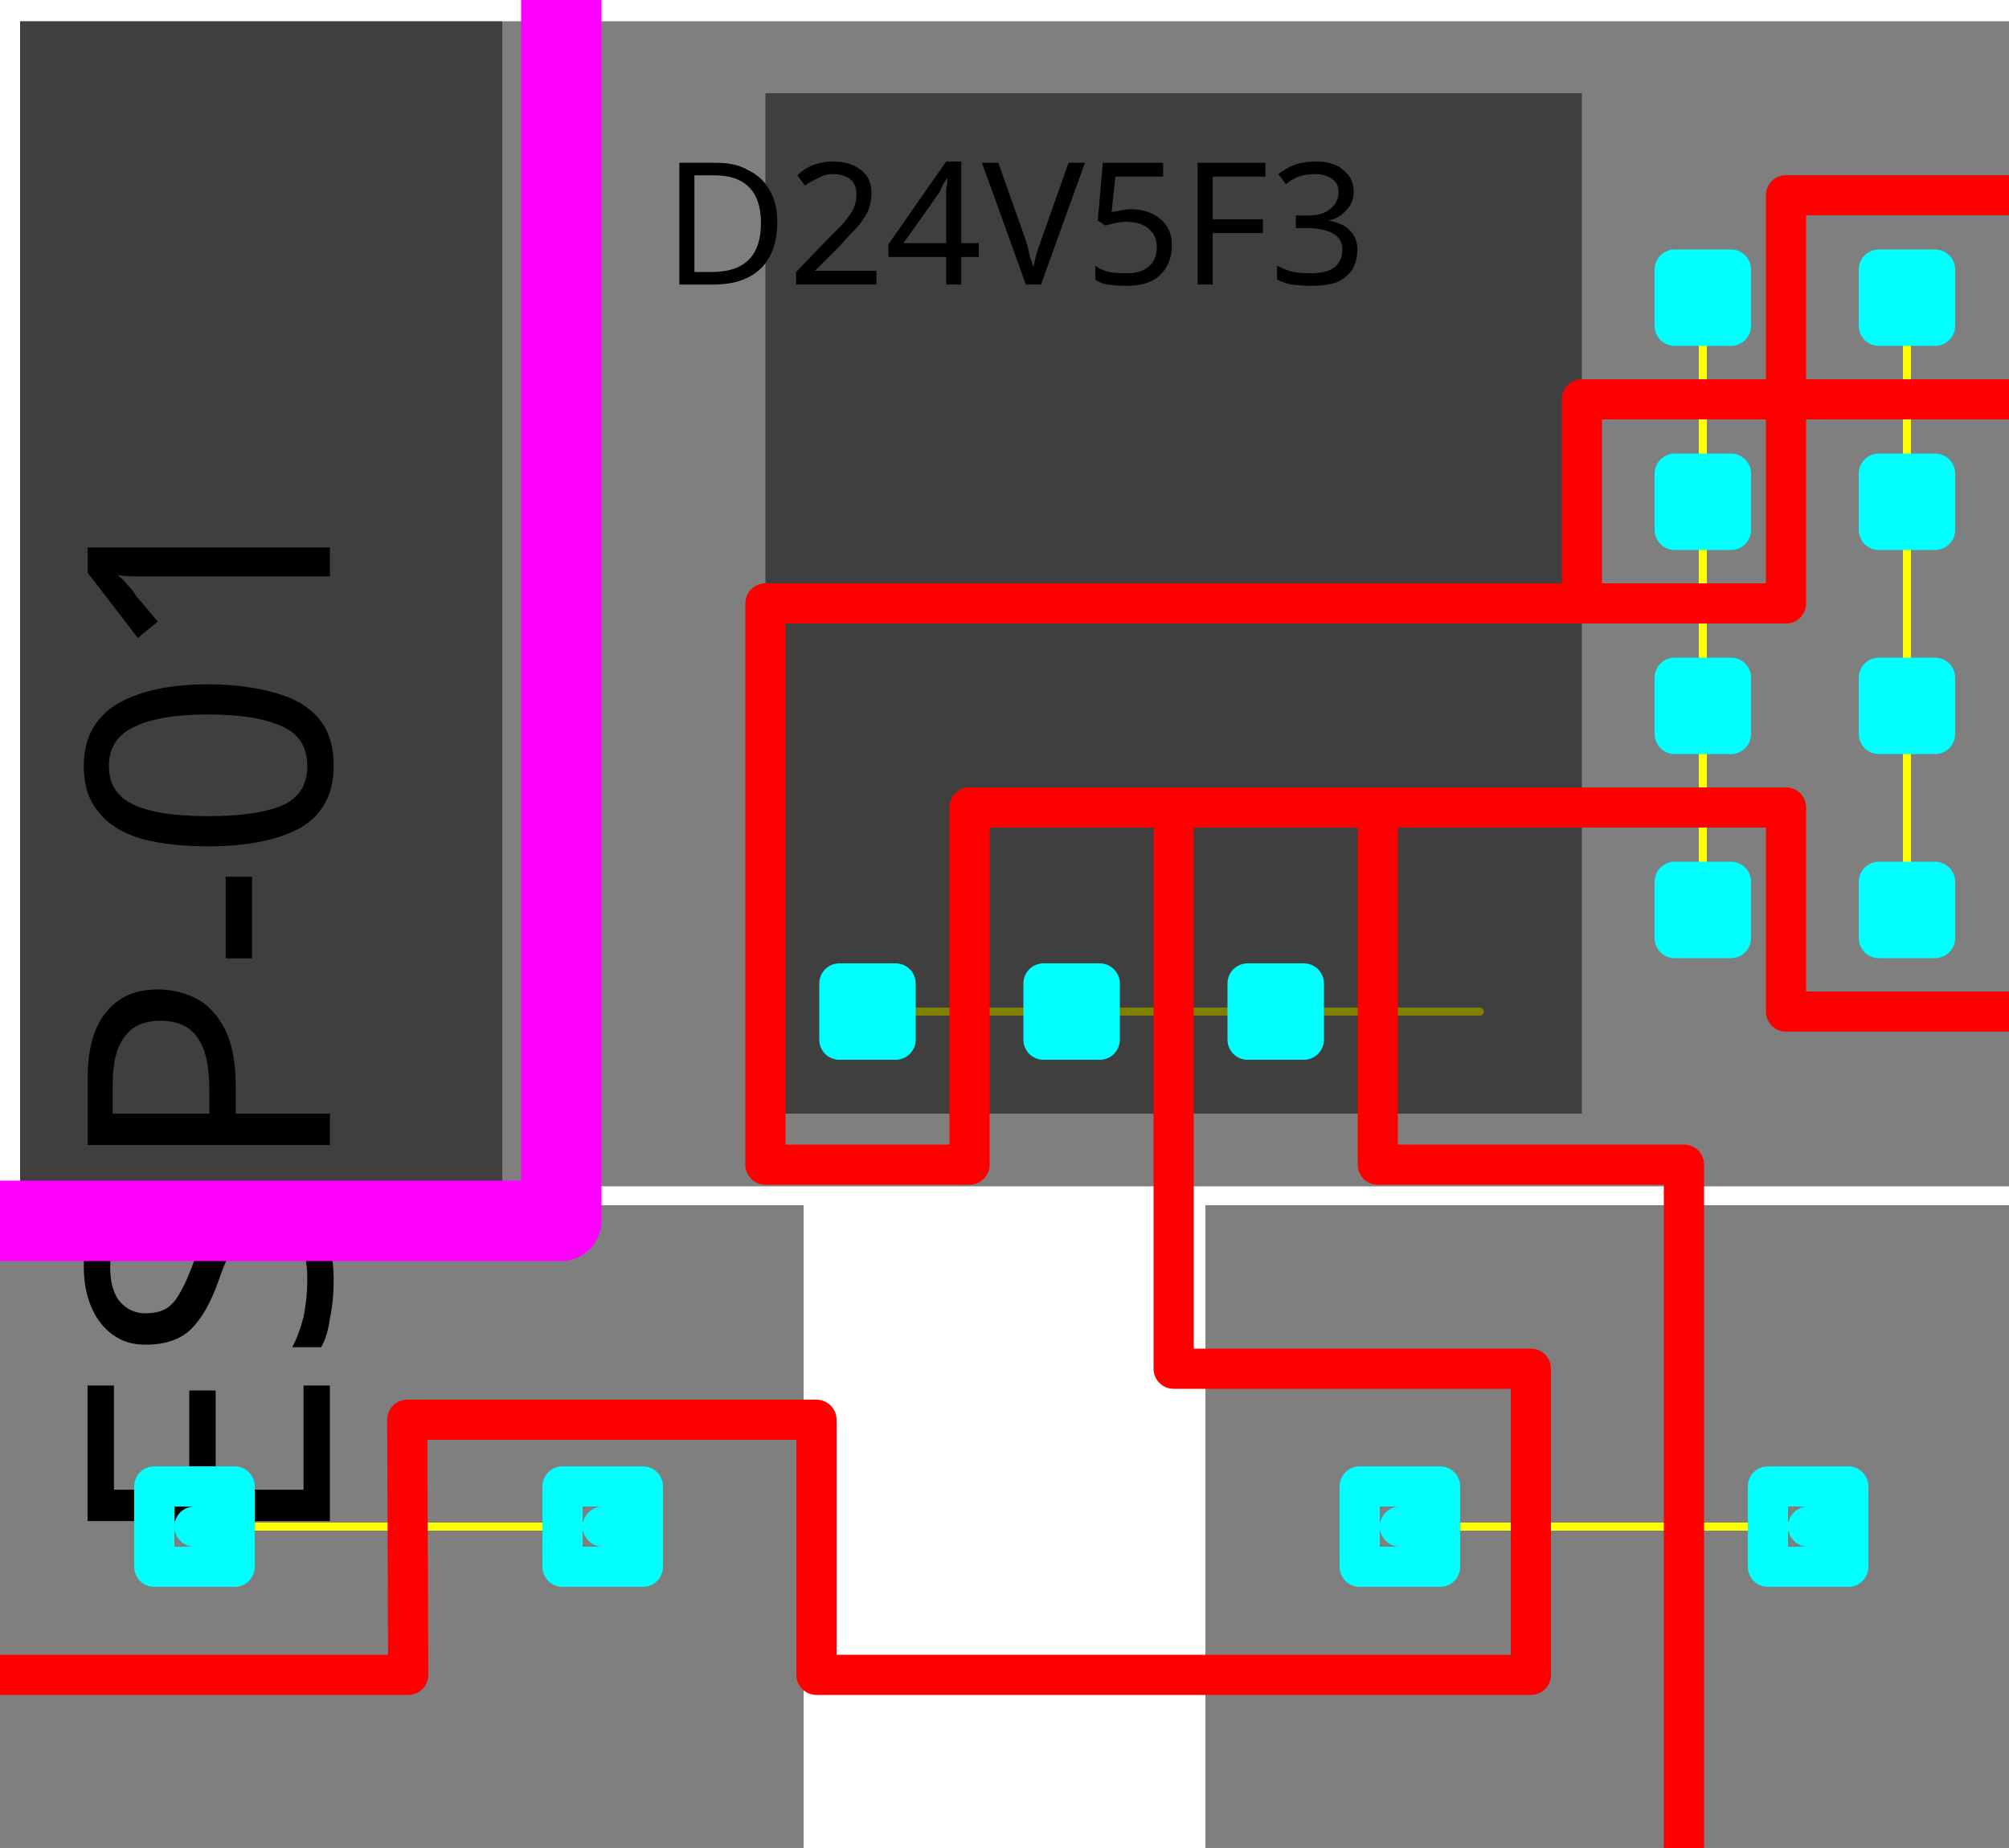
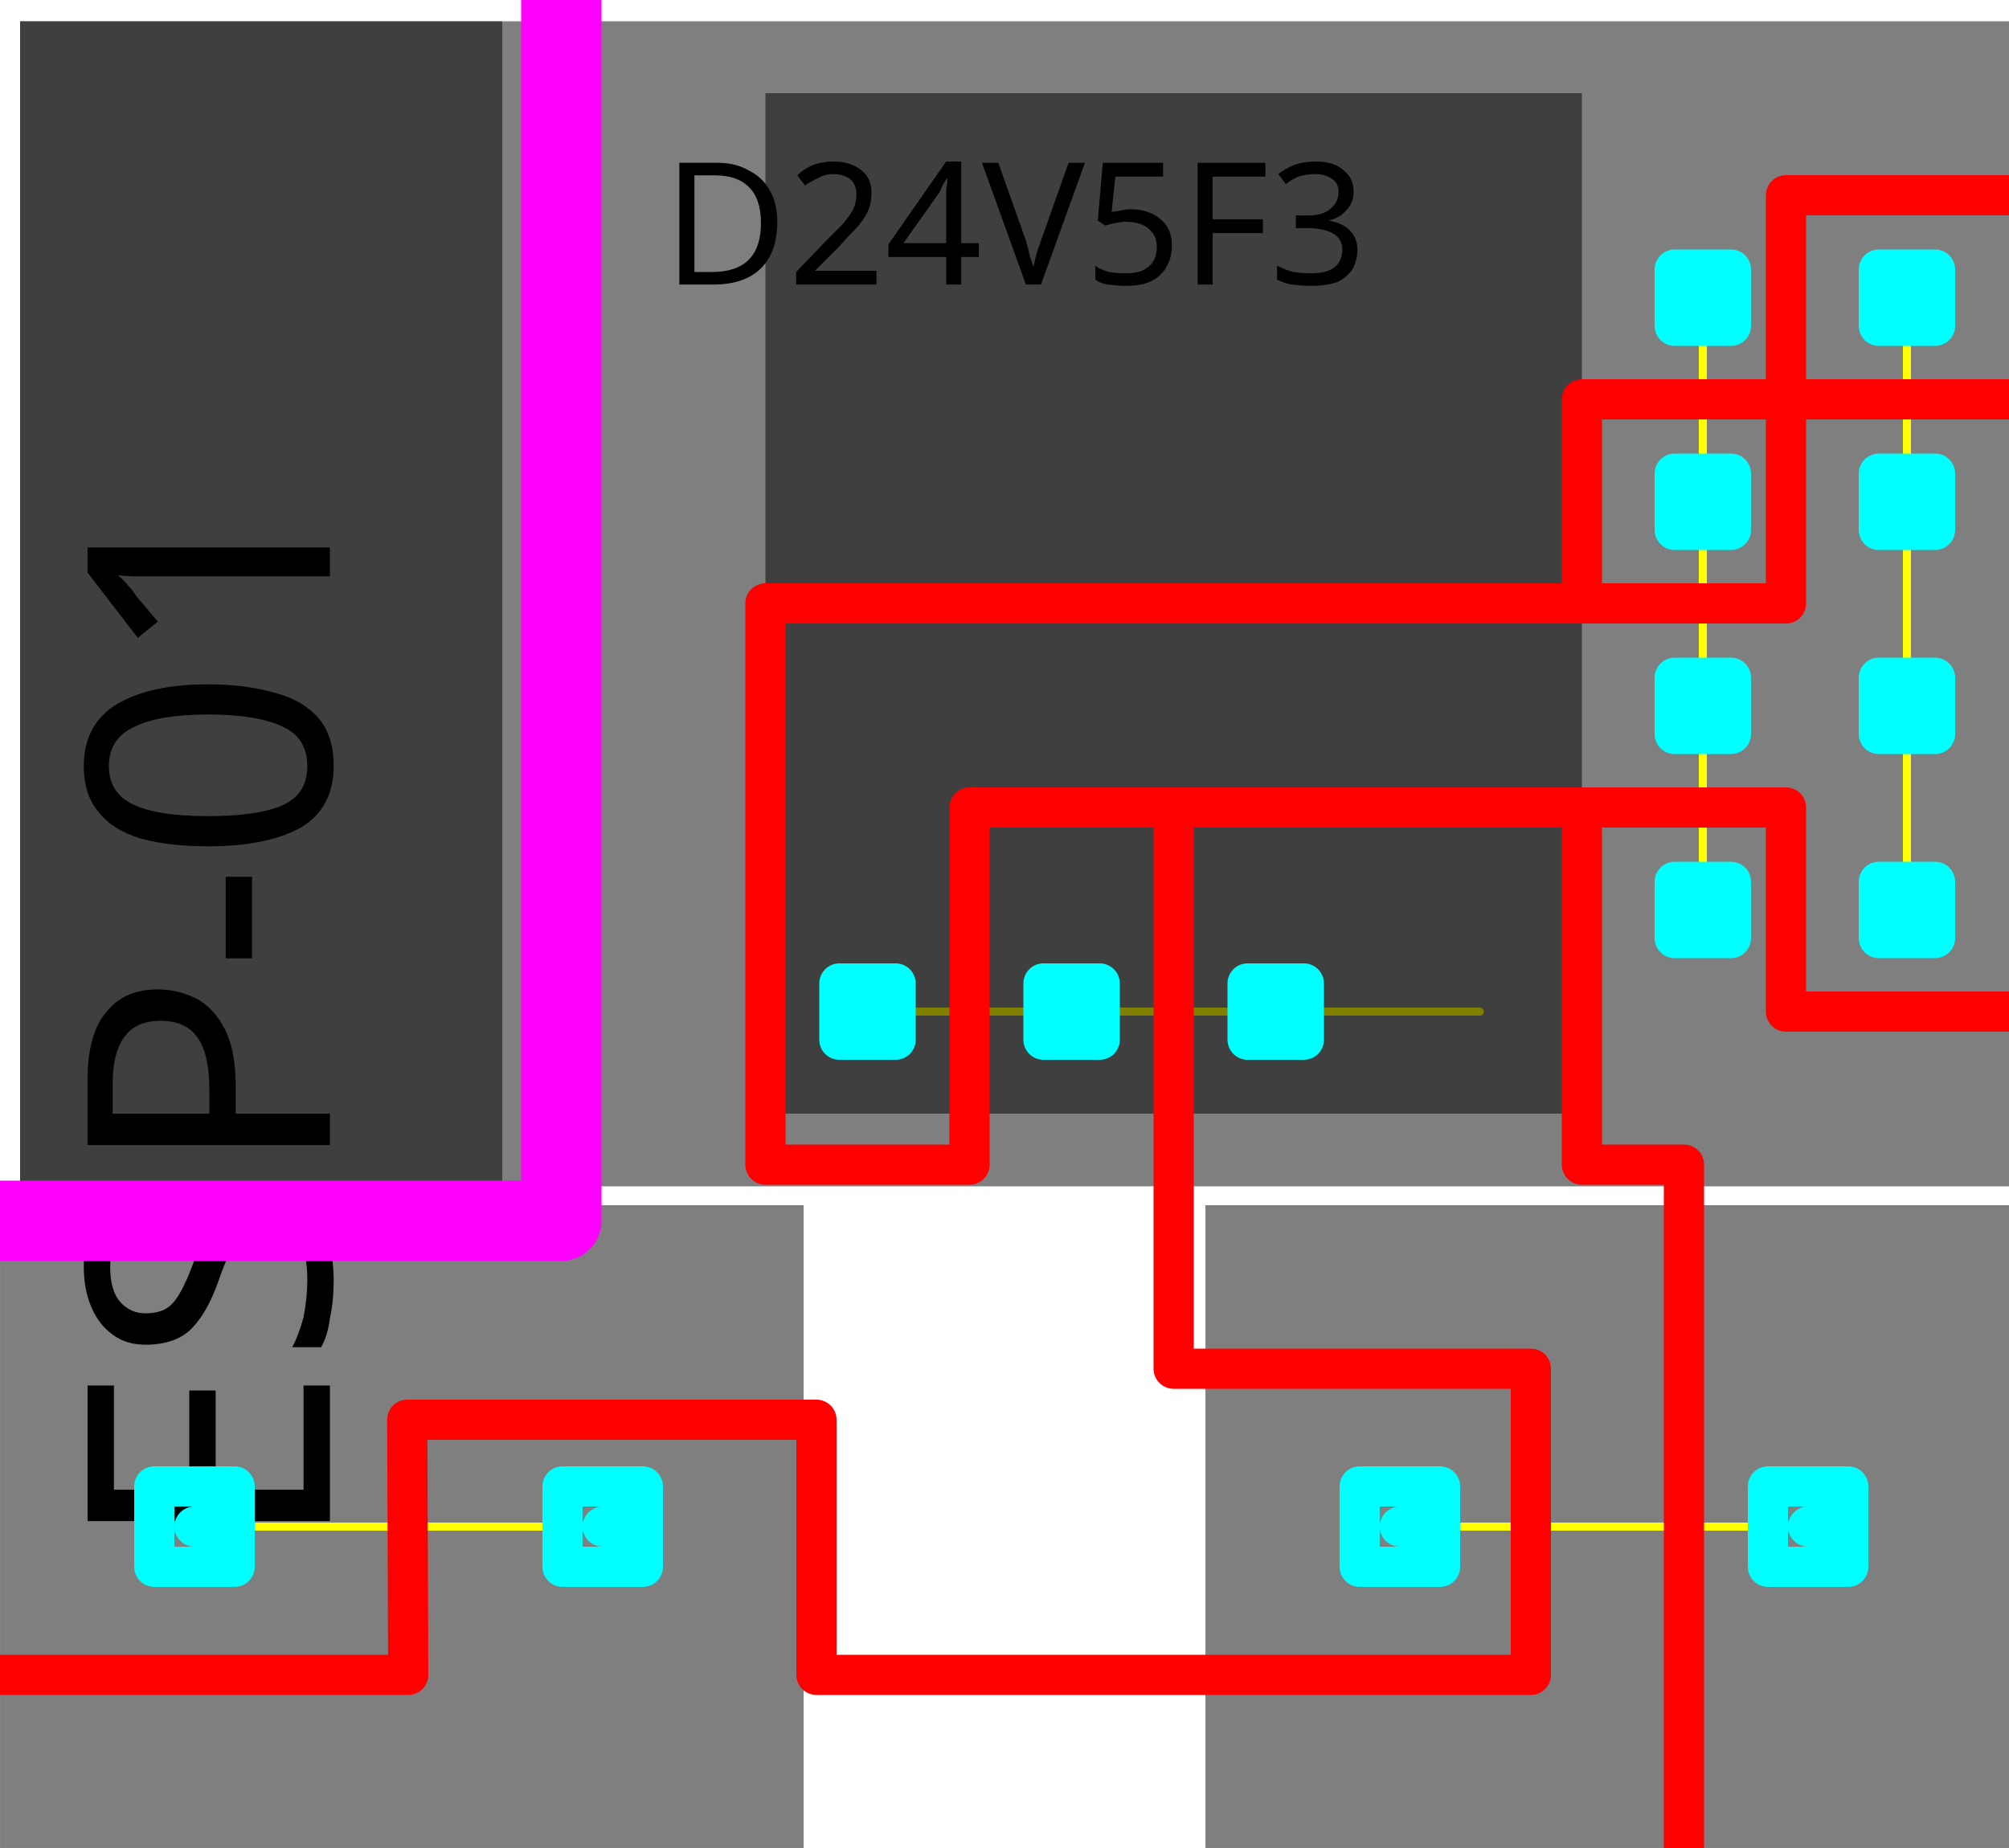
<svg xmlns="http://www.w3.org/2000/svg" width="25mm" height="23mm" viewBox="0 0 25 23" version="1.1" id="svg926">
  <defs id="defs920" />
  <g id="layer6" style="display:inline;opacity:1" transform="translate(5.175,18.25499)">
    <g transform="translate(-16.45163,-142.5503)" id="layer1" style="">
      <rect y="139.295" x="26.277" height="8" width="10" id="rect817" style="opacity:1;fill:#000000;fill-opacity:0.502;fill-rule:evenodd;stroke:none;stroke-width:0.5;stroke-linecap:round;stroke-linejoin:round;stroke-miterlimit:4;stroke-dasharray:none;stroke-dashoffset:0;stroke-opacity:1" />
      <path id="path818" d="m 28.777,143.295 h 5" style="opacity:1;fill:none;fill-opacity:0.502;fill-rule:evenodd;stroke:#ffff00;stroke-width:0.1;stroke-linecap:round;stroke-linejoin:round;stroke-miterlimit:4;stroke-dasharray:none;stroke-dashoffset:0;stroke-opacity:1" />
    </g>
    <g id="g921" transform="translate(-31.45163,-142.5503)" style="">
      <rect style="opacity:1;fill:#000000;fill-opacity:0.502;fill-rule:evenodd;stroke:none;stroke-width:0.5;stroke-linecap:round;stroke-linejoin:round;stroke-miterlimit:4;stroke-dasharray:none;stroke-dashoffset:0;stroke-opacity:1" id="rect917" width="10" height="8" x="26.277" y="139.295" />
      <path style="opacity:1;fill:none;fill-opacity:0.502;fill-rule:evenodd;stroke:#ffff00;stroke-width:0.1;stroke-linecap:round;stroke-linejoin:round;stroke-miterlimit:4;stroke-dasharray:none;stroke-dashoffset:0;stroke-opacity:1" d="m 28.777,143.295 h 5" id="path919" />
    </g>
    <g transform="translate(-8.349999,-105.815)" id="layer1-3" style="">
      <rect y="88.72" x="12.7" height="12.7" width="10.16" id="rect817-9" style="opacity:1;fill:#000000;fill-opacity:0.502;fill-rule:evenodd;stroke:none;stroke-width:0.1;stroke-linecap:round;stroke-linejoin:round;stroke-miterlimit:4;stroke-dasharray:none;stroke-dashoffset:0;stroke-opacity:1" />
      <path id="path831" d="m 13.97,100.15 h 2.54 2.54 2.54" style="opacity:1;fill:none;fill-opacity:0.502;fill-rule:evenodd;stroke:#ffff00;stroke-width:0.1;stroke-linecap:round;stroke-linejoin:round;stroke-miterlimit:4;stroke-dasharray:none;stroke-dashoffset:0;stroke-opacity:1" />
      <text id="text835" y="91.103" x="17.734" style="font-style:normal;font-variant:normal;font-weight:normal;font-stretch:normal;font-size:2.117px;line-height:125%;font-family:Raleway;-inkscape-font-specification:'Raleway, Normal';font-variant-ligatures:normal;font-variant-caps:normal;font-variant-numeric:normal;font-feature-settings:normal;text-align:center;letter-spacing:0px;word-spacing:0px;writing-mode:lr-tb;text-anchor:middle;fill:#000000;fill-opacity:1;stroke:none;stroke-width:0.265px;stroke-linecap:butt;stroke-linejoin:miter;stroke-opacity:1" xml:space="preserve">
        <tspan style="font-style:normal;font-variant:normal;font-weight:normal;font-stretch:normal;font-size:2.117px;font-family:Raleway;-inkscape-font-specification:'Raleway, Normal';font-variant-ligatures:normal;font-variant-caps:normal;font-variant-numeric:normal;font-feature-settings:normal;text-align:center;writing-mode:lr-tb;text-anchor:middle;stroke-width:0.265px" y="91.103" x="17.734" id="tspan833">D24V5F3</tspan>
      </text>
    </g>
    <g transform="translate(0.235,0.2700022)" style="display:inline;opacity:1" id="layer6-2">
      <g id="g832">
        <rect y="-5.16" x="-18.26" height="24.75" width="14.5" id="rect934-4" style="opacity:1;fill:#000000;fill-opacity:0.502;fill-rule:evenodd;stroke:none;stroke-width:1;stroke-linecap:round;stroke-linejoin:round;stroke-miterlimit:4;stroke-dasharray:none;stroke-dashoffset:0;stroke-opacity:1" transform="matrix(0,1,1,0,0,0)" />
        <text xml:space="preserve" style="font-style:normal;font-variant:normal;font-weight:normal;font-stretch:normal;font-size:4.233px;line-height:125%;font-family:Raleway;-inkscape-font-specification:'Raleway, Normal';font-variant-ligatures:normal;font-variant-caps:normal;font-variant-numeric:normal;font-feature-settings:normal;text-align:center;letter-spacing:0px;word-spacing:0px;writing-mode:lr-tb;text-anchor:middle;fill:#000000;fill-opacity:1;stroke:none;stroke-width:0.265px;stroke-linecap:butt;stroke-linejoin:miter;stroke-opacity:1" x="10.863" y="-1.306" id="text892-8" transform="rotate(-90)">
          <tspan id="tspan890-3" x="10.863" y="-1.306" style="font-style:normal;font-variant:normal;font-weight:normal;font-stretch:normal;font-size:4.233px;font-family:Raleway;-inkscape-font-specification:'Raleway, Normal';font-variant-ligatures:normal;font-variant-caps:normal;font-variant-numeric:normal;font-feature-settings:normal;text-align:center;writing-mode:lr-tb;text-anchor:middle;stroke-width:0.265px">ESP-01</tspan>
        </text>
        <path style="opacity:1;fill:none;fill-opacity:0.502;fill-rule:evenodd;stroke:#ffff00;stroke-width:0.1;stroke-linecap:round;stroke-linejoin:round;stroke-miterlimit:4;stroke-dasharray:none;stroke-dashoffset:0;stroke-opacity:1" d="m 18.32,-14.82 v 2.54 2.54 2.54" id="path822-9" />
        <path id="path824-0" d="m 15.78,-14.82 v 2.54 2.54 2.54" style="opacity:1;fill:none;fill-opacity:0.502;fill-rule:evenodd;stroke:#ffff00;stroke-width:0.1;stroke-linecap:round;stroke-linejoin:round;stroke-miterlimit:4;stroke-dasharray:none;stroke-dashoffset:0;stroke-opacity:1" />
        <rect transform="matrix(0,1,1,0,0,0)" style="opacity:1;fill:#000000;fill-opacity:0.502;fill-rule:evenodd;stroke:none;stroke-width:1;stroke-linecap:round;stroke-linejoin:round;stroke-miterlimit:4;stroke-dasharray:none;stroke-dashoffset:0;stroke-opacity:1" id="rect822" width="14.5" height="6" x="-18.26" y="-5.16" />
      </g>
    </g>
  </g>
  <g id="layer3" style="display:inline" transform="translate(5.175,18.25499)">
    <path style="opacity:1;fill:none;fill-opacity:0.502;fill-rule:evenodd;stroke:#ff00ff;stroke-width:1;stroke-linecap:round;stroke-linejoin:round;stroke-miterlimit:4;stroke-dasharray:none;stroke-dashoffset:0;stroke-opacity:1" d="m 20.325,-18.755 -18.515,0 V -3.061 H -5.675 V 5.245 H 20.325 Z" id="path852" />
  </g>
  <g id="layer7" style="display:inline" transform="translate(5.175,18.25499)">
-     <path id="path880" style="opacity:1;fill:none;fill-opacity:0.502;fill-rule:evenodd;stroke:#ff0000;stroke-width:0.5;stroke-linecap:round;stroke-linejoin:round;stroke-miterlimit:4;stroke-dasharray:none;stroke-dashoffset:0;stroke-opacity:1" d="m 11.97,-8.205 v 4.445 l 3.81,0 v 9.525 m -6.35,-13.97 5e-7,6.985 4.445,0 v 3.81 l -8.89,9e-7 v -3.175 l -5.092,1.5e-7 0.012,3.175 H -6.445 M 20.86,-15.825 h -3.81 v 5.08 h -2.54 v 0 m 6.35,-2.54 h -6.35 v 2.54 l -10.16,0 2e-7,6.985 h 2.54 l -2e-7,-4.445 10.16,0 v 2.54 h 3.81" />
+     <path id="path880" style="opacity:1;fill:none;fill-opacity:0.502;fill-rule:evenodd;stroke:#ff0000;stroke-width:0.5;stroke-linecap:round;stroke-linejoin:round;stroke-miterlimit:4;stroke-dasharray:none;stroke-dashoffset:0;stroke-opacity:1" d="m 14.51,-8.205 v 4.445 l 1.27,2e-7 v 9.525 m -6.35,-13.97 5e-7,6.985 H 13.875 v 3.81 l -8.89,9e-7 v -3.175 l -5.092,1.5e-7 0.012,3.175 H -6.445 M 20.86,-15.825 h -3.81 v 5.08 h -2.54 v 0 m 6.35,-2.54 h -6.35 v 2.54 H 4.35 l 2e-7,6.985 h 2.54 l -2e-7,-4.445 H 17.05 v 2.54 h 3.81" />
    <text xml:space="preserve" style="font-style:normal;font-variant:normal;font-weight:normal;font-stretch:normal;font-size:2.117px;line-height:125%;font-family:Raleway;-inkscape-font-specification:'Raleway, Normal';font-variant-ligatures:normal;font-variant-caps:normal;font-variant-numeric:normal;font-feature-settings:normal;text-align:center;letter-spacing:0px;word-spacing:0px;writing-mode:lr-tb;text-anchor:middle;fill:#000000;fill-opacity:1;stroke:none;stroke-width:0.265px;stroke-linecap:butt;stroke-linejoin:miter;stroke-opacity:1" x="-2.817" y="8.164" id="text1062">
      <tspan id="tspan1060" x="-2.817" y="8.164" style="font-style:normal;font-variant:normal;font-weight:normal;font-stretch:normal;font-size:2.117px;font-family:Raleway;-inkscape-font-specification:'Raleway, Normal';font-variant-ligatures:normal;font-variant-caps:normal;font-variant-numeric:normal;font-feature-settings:normal;text-align:center;writing-mode:lr-tb;text-anchor:middle;stroke-width:0.265px">GND</tspan>
    </text>
    <text id="text1066" y="8.139" x="2.677" style="font-style:normal;font-variant:normal;font-weight:normal;font-stretch:normal;font-size:2.117px;line-height:125%;font-family:Raleway;-inkscape-font-specification:'Raleway, Normal';font-variant-ligatures:normal;font-variant-caps:normal;font-variant-numeric:normal;font-feature-settings:normal;text-align:center;letter-spacing:0px;word-spacing:0px;writing-mode:lr-tb;text-anchor:middle;fill:#000000;fill-opacity:1;stroke:none;stroke-width:0.265px;stroke-linecap:butt;stroke-linejoin:miter;stroke-opacity:1" xml:space="preserve">
      <tspan style="font-style:normal;font-variant:normal;font-weight:normal;font-stretch:normal;font-size:2.117px;font-family:Raleway;-inkscape-font-specification:'Raleway, Normal';font-variant-ligatures:normal;font-variant-caps:normal;font-variant-numeric:normal;font-feature-settings:normal;text-align:center;writing-mode:lr-tb;text-anchor:middle;stroke-width:0.265px" y="8.139" x="2.677" id="tspan1064">4-36V</tspan>
    </text>
    <text xml:space="preserve" style="font-style:normal;font-variant:normal;font-weight:normal;font-stretch:normal;font-size:2.117px;line-height:125%;font-family:Raleway;-inkscape-font-specification:'Raleway, Normal';font-variant-ligatures:normal;font-variant-caps:normal;font-variant-numeric:normal;font-feature-settings:normal;text-align:center;letter-spacing:0px;word-spacing:0px;writing-mode:lr-tb;text-anchor:middle;fill:#000000;fill-opacity:1;stroke:none;stroke-width:0.265px;stroke-linecap:butt;stroke-linejoin:miter;stroke-opacity:1" x="15.772" y="8.239" id="text1070">
      <tspan id="tspan1068" x="15.772" y="8.239" style="font-style:normal;font-variant:normal;font-weight:normal;font-stretch:normal;font-size:2.117px;font-family:Raleway;-inkscape-font-specification:'Raleway, Normal';font-variant-ligatures:normal;font-variant-caps:normal;font-variant-numeric:normal;font-feature-settings:normal;text-align:center;writing-mode:lr-tb;text-anchor:middle;stroke-width:0.265px">IN1</tspan>
    </text>
  </g>
  <g id="layer4" style="display:inline" transform="translate(5.175,18.25499)">
    <g id="g940" transform="translate(3.405002,-9.134995)" style="stroke:#00ffff;stroke-opacity:1" />
    <g id="g1229" transform="rotate(-180,36.2725,8.835006)" style="stroke:#00ffff;stroke-opacity:1" />
    <g id="g942" transform="rotate(-90,11.72751,4.247507)" style="stroke:#00ffff;stroke-opacity:1" />
    <g transform="rotate(-180,31.22625,8.835006)" id="g915" style="stroke:#00ffff;stroke-opacity:1" />
    <g id="g924" transform="rotate(-180,26.18,8.835006)" style="stroke:#00ffff;stroke-opacity:1" />
    <g transform="translate(19.24001,1.37501)" id="g941" style="stroke:#00ffff;stroke-opacity:1" />
    <g id="g925" style="stroke:#00ffff;stroke-opacity:1">
      <g transform="rotate(-90,22.0375,-8.9375)" id="g954" style="stroke:#00ffff;stroke-opacity:1" />
      <g id="g964" transform="rotate(-90,23.3075,-10.2075)" style="stroke:#00ffff;stroke-opacity:1" />
    </g>
    <g id="g1033" transform="translate(-0.2700745,-0.1467824)" style="stroke:#00ffff;stroke-opacity:1" />
    <g id="g906" transform="translate(-2.265001,-18.99)">
      <path style="opacity:1;fill:none;fill-opacity:1;fill-rule:evenodd;stroke:#00ffff;stroke-width:0.5;stroke-linecap:round;stroke-linejoin:round;stroke-miterlimit:4;stroke-dasharray:none;stroke-dashoffset:0;stroke-opacity:1" d="m 19.59,19.735 h 0.5 v -0.5 h -1 v 1 h 1 v -0.5" id="path909" />
      <path style="opacity:1;fill:none;fill-opacity:1;fill-rule:evenodd;stroke:#00ffff;stroke-width:0.5;stroke-linecap:round;stroke-linejoin:round;stroke-miterlimit:4;stroke-dasharray:none;stroke-dashoffset:0;stroke-opacity:1" d="m 14.51,19.735 h 0.5 v -0.5 h -1 v 1 h 1 v -0.5" id="path911" />
    </g>
    <g id="g1058" transform="translate(1.27)">
      <path style="opacity:1;fill:#6f9090;fill-opacity:0.229;fill-rule:evenodd;stroke:#00ffff;stroke-width:0.5;stroke-linecap:round;stroke-linejoin:round;stroke-miterlimit:4;stroke-dasharray:none;stroke-dashoffset:0;stroke-opacity:1" d="m 4.35,-5.665 h -0.35 v 0.35 h 0.7 v -0.7 h -0.7 v 0.35" id="path910" />
      <path style="opacity:1;fill:#6f9090;fill-opacity:0.229;fill-rule:evenodd;stroke:#00ffff;stroke-width:0.5;stroke-linecap:round;stroke-linejoin:round;stroke-miterlimit:4;stroke-dasharray:none;stroke-dashoffset:0;stroke-opacity:1" d="m 9.43,-5.665 h -0.35 v 0.35 h 0.7 v -0.7 h -0.7 v 0.35" id="path912" />
      <path style="opacity:1;fill:#6f9090;fill-opacity:0.229;fill-rule:evenodd;stroke:#00ffff;stroke-width:0.5;stroke-linecap:round;stroke-linejoin:round;stroke-miterlimit:4;stroke-dasharray:none;stroke-dashoffset:0;stroke-opacity:1" d="m 6.89,-5.665 h -0.35 v 0.35 h 0.7 v -0.7 h -0.7 v 0.35" id="path914" />
    </g>
    <g id="g930" transform="matrix(-1,0,0,1,45.765,-16.505)">
      <path id="path1025" d="m 29.75,9.575 v 0.35 h 0.35 v -0.7 h -0.7 v 0.7 h 0.35" style="opacity:1;fill:none;fill-opacity:1;fill-rule:evenodd;stroke:#00ffff;stroke-width:0.5;stroke-linecap:round;stroke-linejoin:round;stroke-miterlimit:4;stroke-dasharray:none;stroke-dashoffset:0;stroke-opacity:1" />
      <path id="path1023" d="m 29.75,1.955 v 0.35 h 0.35 v -0.7 h -0.7 v 0.7 h 0.35" style="opacity:1;fill:none;fill-opacity:1;fill-rule:evenodd;stroke:#00ffff;stroke-width:0.5;stroke-linecap:round;stroke-linejoin:round;stroke-miterlimit:4;stroke-dasharray:none;stroke-dashoffset:0;stroke-opacity:1" />
      <path id="path1021" d="m 29.75,4.495 v 0.35 h 0.35 v -0.7 h -0.7 v 0.7 h 0.35" style="opacity:1;fill:none;fill-opacity:1;fill-rule:evenodd;stroke:#00ffff;stroke-width:0.5;stroke-linecap:round;stroke-linejoin:round;stroke-miterlimit:4;stroke-dasharray:none;stroke-dashoffset:0;stroke-opacity:1" />
      <path id="path1019" d="m 29.75,7.035 v 0.35 h 0.35 v -0.7 h -0.7 v 0.7 h 0.35" style="opacity:1;fill:none;fill-opacity:1;fill-rule:evenodd;stroke:#00ffff;stroke-width:0.5;stroke-linecap:round;stroke-linejoin:round;stroke-miterlimit:4;stroke-dasharray:none;stroke-dashoffset:0;stroke-opacity:1" />
      <path id="path1015" d="m 27.21,1.955 v 0.35 h 0.35 v -0.7 h -0.7 v 0.7 h 0.35" style="opacity:1;fill:none;fill-opacity:1;fill-rule:evenodd;stroke:#00ffff;stroke-width:0.5;stroke-linecap:round;stroke-linejoin:round;stroke-miterlimit:4;stroke-dasharray:none;stroke-dashoffset:0;stroke-opacity:1" />
      <path style="opacity:1;fill:#6f9090;fill-opacity:0.229;fill-rule:evenodd;stroke:#00ffff;stroke-width:0.5;stroke-linecap:round;stroke-linejoin:round;stroke-miterlimit:4;stroke-dasharray:none;stroke-dashoffset:0;stroke-opacity:1" d="m 27.21,4.495 h -0.35 v 0.35 h 0.7 v -0.7 h -0.7 v 0.35" id="path916" />
      <path id="path918" d="m 27.21,7.035 h -0.35 v 0.35 h 0.7 v -0.7 h -0.7 v 0.35" style="opacity:1;fill:#6f9090;fill-opacity:0.229;fill-rule:evenodd;stroke:#00ffff;stroke-width:0.5;stroke-linecap:round;stroke-linejoin:round;stroke-miterlimit:4;stroke-dasharray:none;stroke-dashoffset:0;stroke-opacity:1" />
      <path style="opacity:1;fill:#6f9090;fill-opacity:0.229;fill-rule:evenodd;stroke:#00ffff;stroke-width:0.5;stroke-linecap:round;stroke-linejoin:round;stroke-miterlimit:4;stroke-dasharray:none;stroke-dashoffset:0;stroke-opacity:1" d="m 27.21,9.575 h -0.35 v 0.35 h 0.7 v -0.7 h -0.7 v 0.35" id="path920" />
    </g>
    <g transform="translate(-17.265,-18.99)" id="g943">
      <path id="path938" d="m 19.59,19.735 h 0.5 v -0.5 h -1 v 1 h 1 v -0.5" style="opacity:1;fill:none;fill-opacity:1;fill-rule:evenodd;stroke:#00ffff;stroke-width:0.5;stroke-linecap:round;stroke-linejoin:round;stroke-miterlimit:4;stroke-dasharray:none;stroke-dashoffset:0;stroke-opacity:1" />
      <path id="path940" d="m 14.51,19.735 h 0.5 v -0.5 h -1 v 1 h 1 v -0.5" style="opacity:1;fill:none;fill-opacity:1;fill-rule:evenodd;stroke:#00ffff;stroke-width:0.5;stroke-linecap:round;stroke-linejoin:round;stroke-miterlimit:4;stroke-dasharray:none;stroke-dashoffset:0;stroke-opacity:1" />
    </g>
  </g>
</svg>
